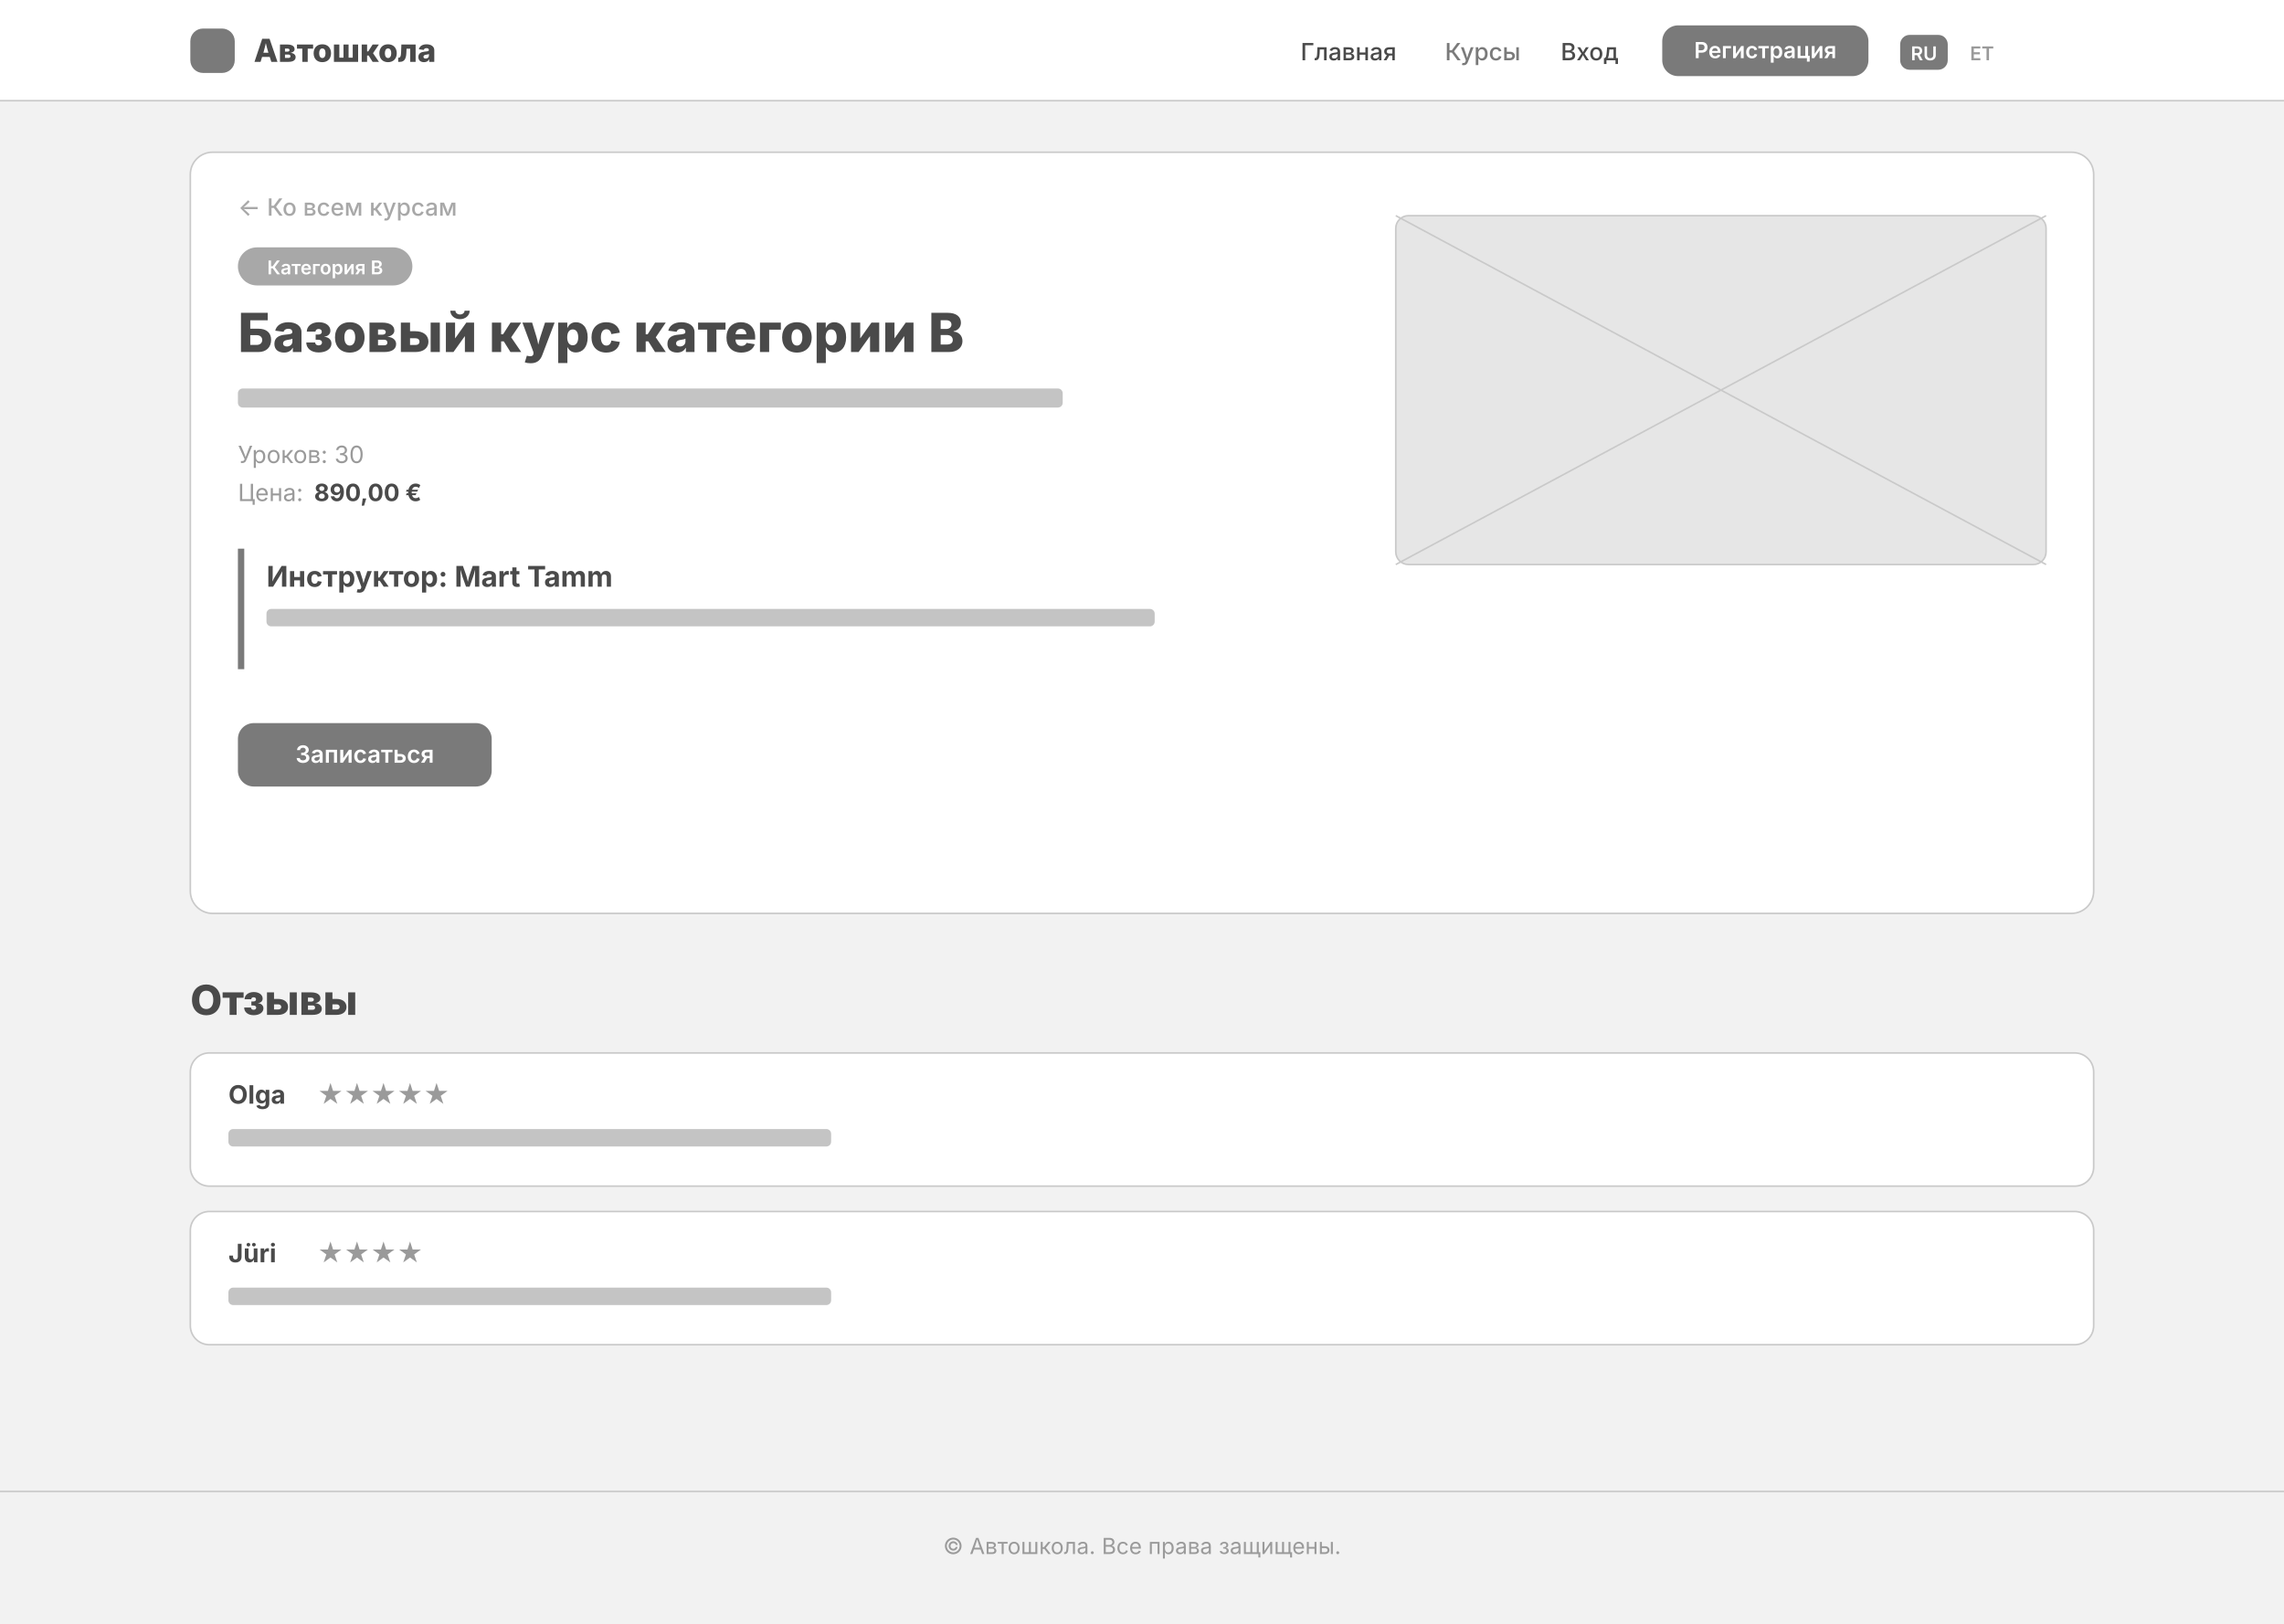
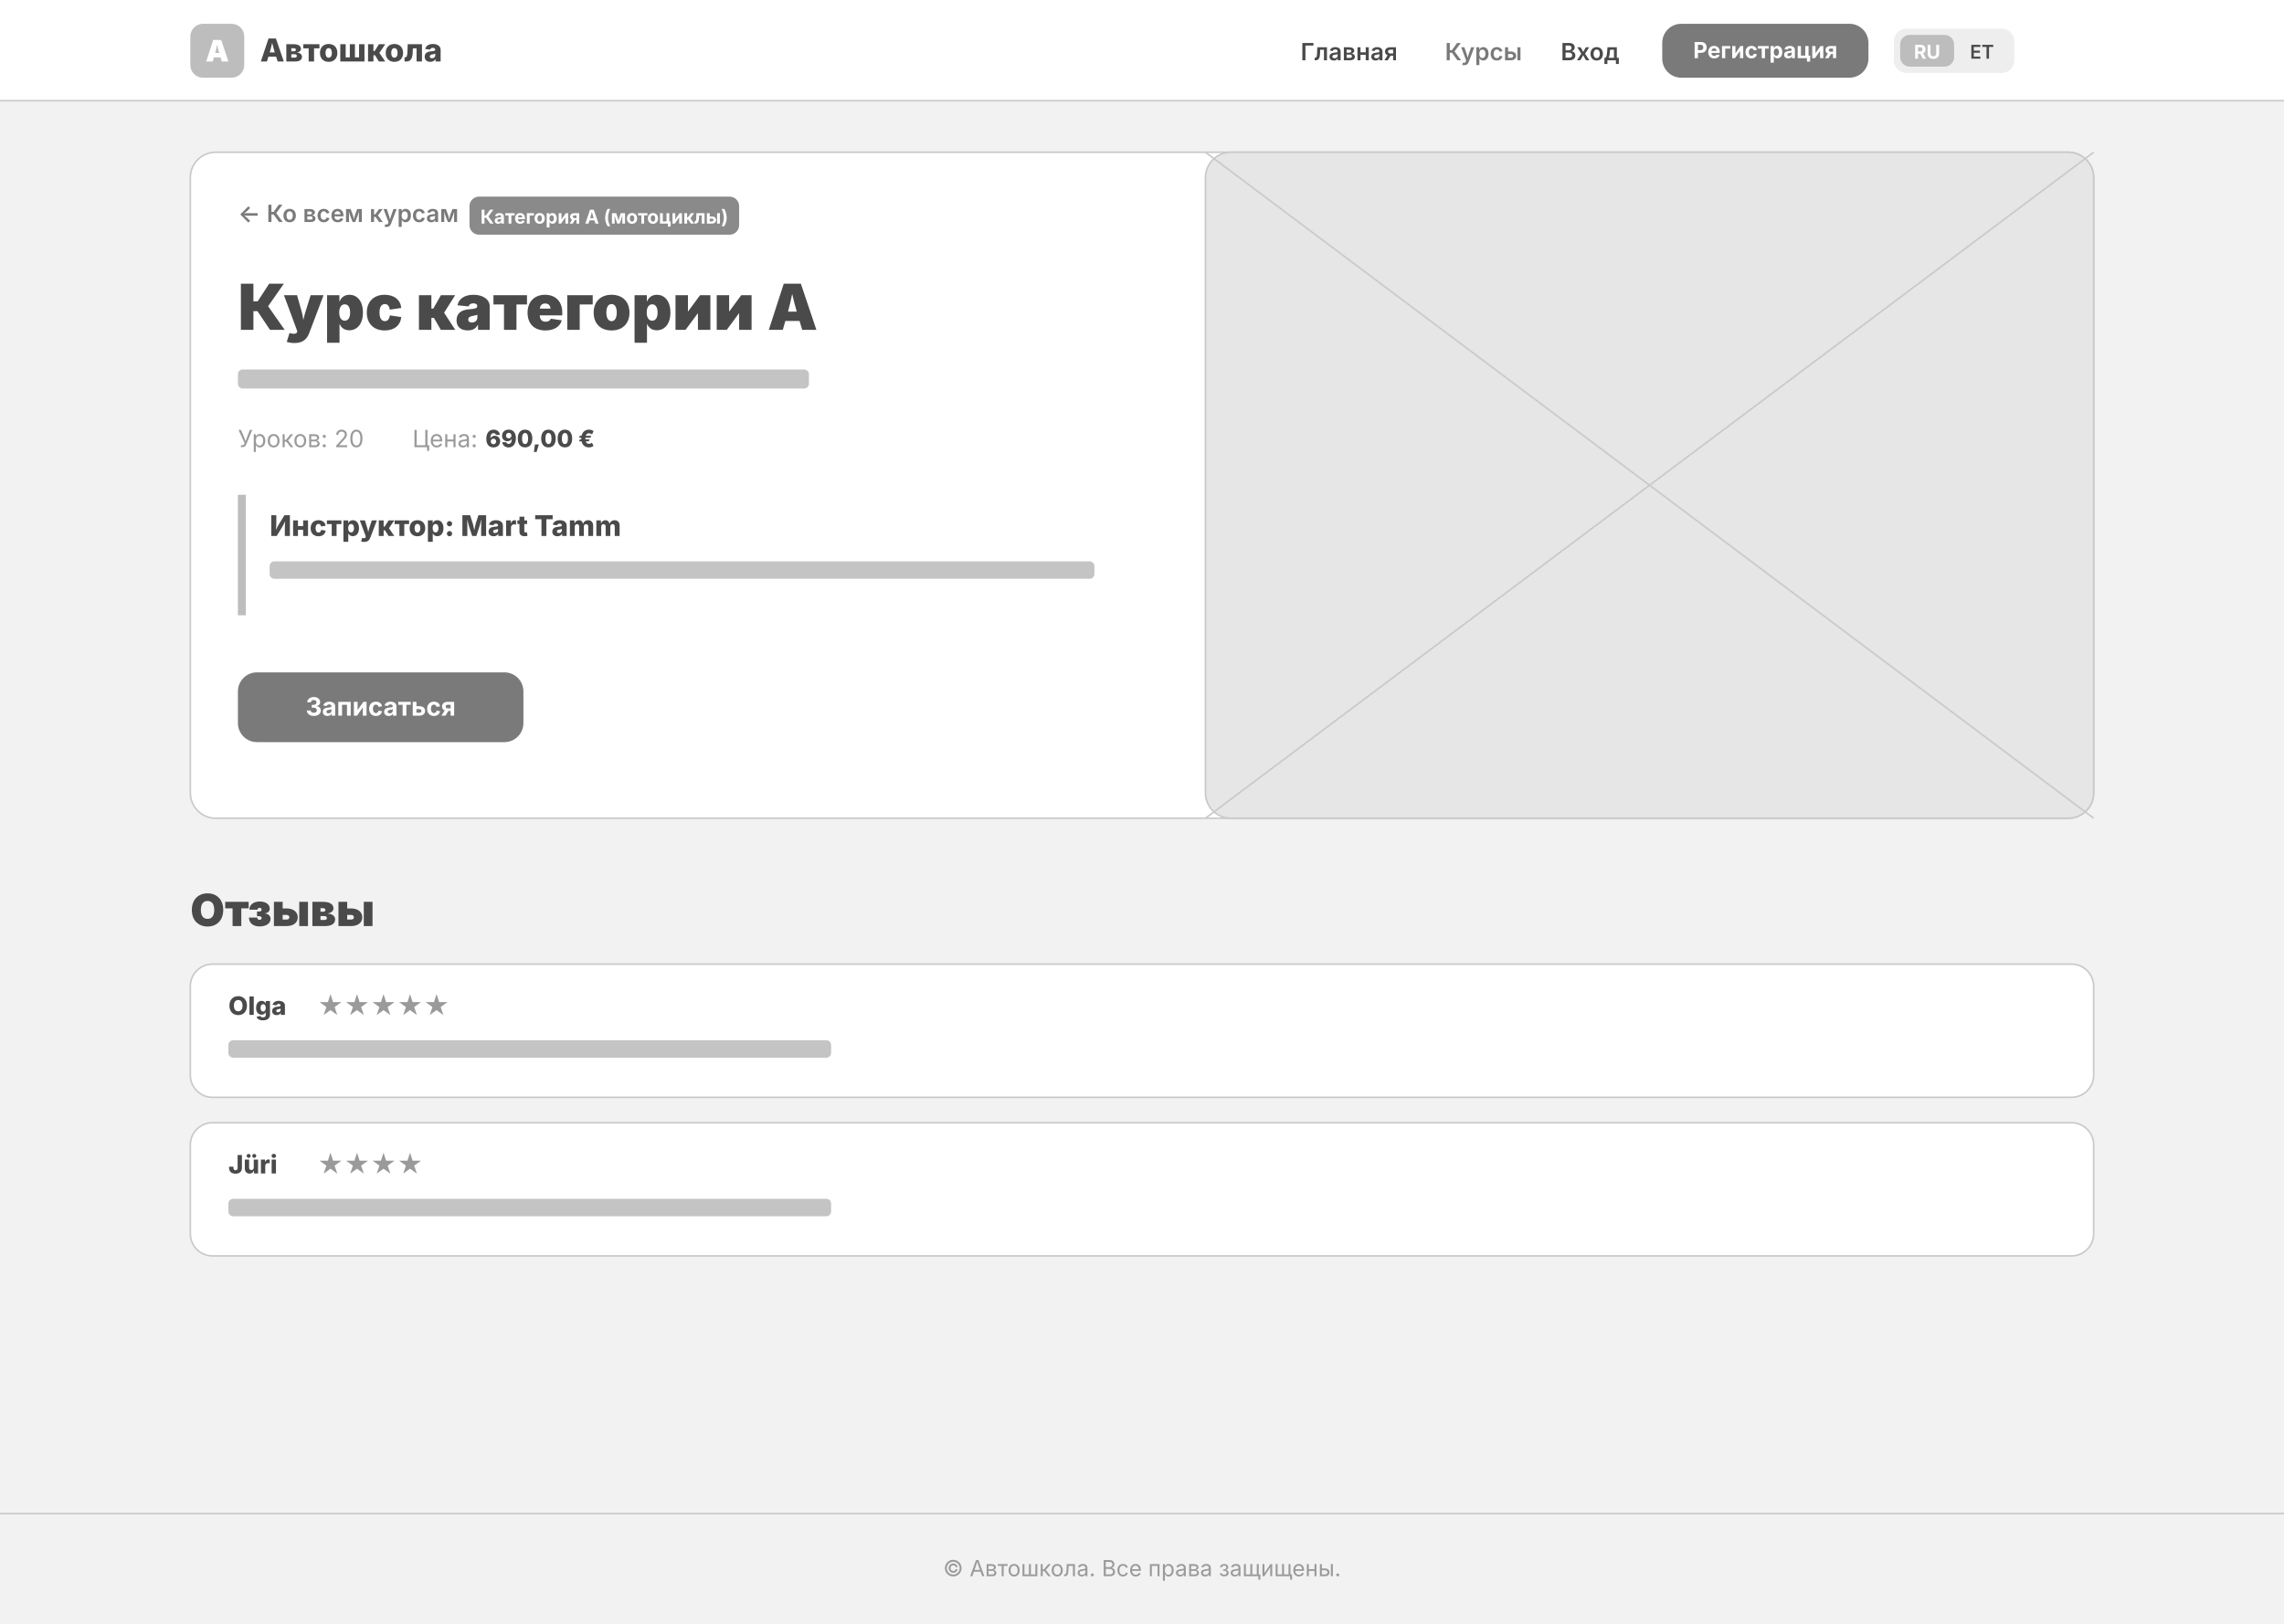
<svg xmlns="http://www.w3.org/2000/svg" width="1440" height="1024" viewBox="0 0 1440 1024">
  <defs>
-     <linearGradient id="hero" x1="0" y1="0" x2="1" y2="1">
-       <stop offset="0" stop-color="#1f6feb" />
-       <stop offset="1" stop-color="#6d28d9" />
+     <linearGradient id="shade" x1="0" y1="0" x2="1" y2="0">
+       <stop offset="0" stop-color="#0a0b0e" stop-opacity="0.93" />
+       <stop offset="0.5" stop-color="#0a0b0e" stop-opacity="0.66" />
+       <stop offset="1" stop-color="#0a0b0e" stop-opacity="0.2" />
+     </linearGradient>
+     <linearGradient id="shadeV" x1="0" y1="0" x2="0" y2="1">
+       <stop offset="0" stop-color="#0a0b0e" stop-opacity="0.55" />
+       <stop offset="1" stop-color="#0a0b0e" stop-opacity="0.9" />
    </linearGradient>
    <filter id="sh" x="-10%" y="-10%" width="120%" height="140%">
-       <feDropShadow dx="0" dy="6" stdDeviation="10" flood-color="#14203c" flood-opacity="0.08" />
+       <feDropShadow dx="0" dy="8" stdDeviation="12" flood-color="#121418" flood-opacity="0.10" />
+     </filter>
+     <filter id="glow" x="-50%" y="-50%" width="200%" height="200%">
+       <feGaussianBlur stdDeviation="10" />
    </filter>
  </defs>
  <rect x="0" y="0" width="1440" height="1024" rx="0" fill="#f2f2f2" />
  <rect x="0" y="0" width="1440" height="64" rx="0" fill="#ffffff" />
  <rect x="0" y="63" width="1440" height="1" rx="0" fill="#c9c9c9" />
-   <rect x="120" y="18" width="28" height="28" rx="8" fill="#7a7a7a" />
-   <text x="160" y="39" font-family="Inter, Segoe UI, Arial, sans-serif" font-size="20" font-weight="800" fill="#4a4a4a" text-anchor="start">Автошкола</text>
-   <text x="820" y="38" font-family="Inter, Segoe UI, Arial, sans-serif" font-size="15" font-weight="500" fill="#4a4a4a" text-anchor="start">Главная</text>
-   <text x="911" y="38" font-family="Inter, Segoe UI, Arial, sans-serif" font-size="15" font-weight="500" fill="#7a7a7a" text-anchor="start">Курсы</text>
-   <text x="984" y="38" font-family="Inter, Segoe UI, Arial, sans-serif" font-size="15" font-weight="500" fill="#4a4a4a" text-anchor="start">Вход</text>
-   <rect x="1048" y="16" width="130" height="32" rx="10" fill="#7a7a7a" />
-   <text x="1113" y="36.667" font-family="Inter, Segoe UI, Arial, sans-serif" font-size="14" font-weight="600" fill="#ffffff" text-anchor="middle">Регистрация</text>
-   <rect x="1198" y="22" width="30" height="22" rx="6" fill="#7a7a7a" />
-   <text x="1213" y="38" font-family="Inter, Segoe UI, Arial, sans-serif" font-size="12" font-weight="600" fill="#ffffff" text-anchor="middle">RU</text>
-   <text x="1242" y="38" font-family="Inter, Segoe UI, Arial, sans-serif" font-size="12" font-weight="600" fill="#9a9a9a" text-anchor="start">ET</text>
-   <rect x="120" y="96" width="1200" height="480" rx="14" fill="#ffffff" stroke="#c9c9c9" />
-   <text x="150" y="136" font-family="Inter, Segoe UI, Arial, sans-serif" font-size="15" font-weight="500" fill="#a8a8a8" text-anchor="start">← Ко всем курсам</text>
-   <rect x="150" y="156" width="110" height="24" rx="12" fill="#a8a8a8" />
-   <text x="205" y="173" font-family="Inter, Segoe UI, Arial, sans-serif" font-size="12" font-weight="600" fill="#ffffff" text-anchor="middle">Категория B</text>
-   <text x="150" y="222" font-family="Inter, Segoe UI, Arial, sans-serif" font-size="34" font-weight="800" fill="#4a4a4a" text-anchor="start">Базовый курс категории B</text>
-   <rect x="150" y="245" width="520" height="12" rx="3" fill="#c4c4c4" />
-   <text x="150" y="292" font-family="Inter, Segoe UI, Arial, sans-serif" font-size="15" font-weight="400" fill="#9a9a9a" text-anchor="start">Уроков: 30</text>
-   <text x="150" y="316" font-family="Inter, Segoe UI, Arial, sans-serif" font-size="15" font-weight="400" fill="#9a9a9a" text-anchor="start">Цена: </text>
-   <text x="198" y="316" font-family="Inter, Segoe UI, Arial, sans-serif" font-size="15" font-weight="700" fill="#4a4a4a" text-anchor="start">890,00 €</text>
-   <rect x="880" y="136" width="410" height="220" rx="8" fill="#e6e6e6" stroke="#c9c9c9" stroke-width="1" />
-   <line x1="880" y1="136" x2="1290" y2="356" stroke="#c9c9c9" />
-   <line x1="1290" y1="136" x2="880" y2="356" stroke="#c9c9c9" />
-   <rect x="150" y="346" width="4" height="76" rx="0" fill="#7a7a7a" />
-   <text x="168" y="370" font-family="Inter, Segoe UI, Arial, sans-serif" font-size="18" font-weight="700" fill="#4a4a4a" text-anchor="start">Инструктор: Mart Tamm</text>
-   <rect x="168" y="384" width="560" height="11" rx="3" fill="#c4c4c4" />
-   <rect x="150" y="456" width="160" height="40" rx="10" fill="#7a7a7a" />
-   <text x="230" y="481" font-family="Inter, Segoe UI, Arial, sans-serif" font-size="15" font-weight="600" fill="#ffffff" text-anchor="middle">Записаться</text>
-   <text x="120" y="640" font-family="Inter, Segoe UI, Arial, sans-serif" font-size="26" font-weight="800" fill="#4a4a4a" text-anchor="start">Отзывы</text>
-   <rect x="120" y="664" width="1200" height="84" rx="12" fill="#ffffff" stroke="#c9c9c9" />
-   <text x="144" y="696" font-family="Inter, Segoe UI, Arial, sans-serif" font-size="16" font-weight="700" fill="#4a4a4a" text-anchor="start">Olga</text>
-   <text x="200" y="696" font-family="Inter, Segoe UI, Arial, sans-serif" font-size="16" font-weight="400" fill="#9a9a9a" text-anchor="start">★★★★★</text>
-   <rect x="144" y="712" width="380" height="11" rx="3" fill="#c4c4c4" />
-   <rect x="120" y="764" width="1200" height="84" rx="12" fill="#ffffff" stroke="#c9c9c9" />
-   <text x="144" y="796" font-family="Inter, Segoe UI, Arial, sans-serif" font-size="16" font-weight="700" fill="#4a4a4a" text-anchor="start">Jüri</text>
-   <text x="200" y="796" font-family="Inter, Segoe UI, Arial, sans-serif" font-size="16" font-weight="400" fill="#9a9a9a" text-anchor="start">★★★★</text>
-   <rect x="144" y="812" width="380" height="11" rx="3" fill="#c4c4c4" />
-   <rect x="0" y="940" width="1440" height="1" rx="0" fill="#c9c9c9" />
-   <text x="720" y="980" font-family="Inter, Segoe UI, Arial, sans-serif" font-size="14" font-weight="400" fill="#9a9a9a" text-anchor="middle">© Автошкола. Все права защищены.</text>
+   <rect x="120" y="15" width="34" height="34" rx="8" fill="#bdbdbd" />
+   <text x="137" y="38.8" font-family="Inter, Segoe UI, Arial, sans-serif" font-size="18.7" font-weight="900" fill="#ffffff" text-anchor="middle">A</text>
+   <text x="164" y="38.8" font-family="Inter, Segoe UI, Arial, sans-serif" font-size="20" font-weight="800" fill="#4a4a4a" text-anchor="start">Автошкола</text>
+   <text x="820" y="38" font-family="Inter, Segoe UI, Arial, sans-serif" font-size="15" font-weight="600" fill="#4a4a4a" text-anchor="start">Главная</text>
+   <text x="911" y="38" font-family="Inter, Segoe UI, Arial, sans-serif" font-size="15" font-weight="600" fill="#7a7a7a" text-anchor="start">Курсы</text>
+   <text x="984" y="38" font-family="Inter, Segoe UI, Arial, sans-serif" font-size="15" font-weight="600" fill="#4a4a4a" text-anchor="start">Вход</text>
+   <rect x="1048" y="15" width="130" height="34" rx="12" fill="#7a7a7a" />
+   <text x="1113" y="36.667" font-family="Inter, Segoe UI, Arial, sans-serif" font-size="14" font-weight="700" fill="#ffffff" text-anchor="middle">Регистрация</text>
+   <rect x="1194" y="18" width="76" height="28" rx="8" fill="#eeeeee" />
+   <rect x="1198" y="22" width="34" height="20" rx="6" fill="#bdbdbd" />
+   <text x="1215" y="37" font-family="Inter, Segoe UI, Arial, sans-serif" font-size="12" font-weight="700" fill="#ffffff" text-anchor="middle">RU</text>
+   <text x="1242" y="37" font-family="Inter, Segoe UI, Arial, sans-serif" font-size="12" font-weight="600" fill="#4a4a4a" text-anchor="start">ET</text>
+   <rect x="120" y="96" width="1200" height="420" rx="16" fill="#ffffff" stroke="#c9c9c9" />
+   <rect x="760" y="96" width="560" height="420" rx="16" fill="#e6e6e6" stroke="#c9c9c9" stroke-width="1" />
+   <line x1="760" y1="96" x2="1320" y2="516" stroke="#c9c9c9" />
+   <line x1="1320" y1="96" x2="760" y2="516" stroke="#c9c9c9" />
+   <text x="150" y="140" font-family="Inter, Segoe UI, Arial, sans-serif" font-size="15" font-weight="600" fill="#7a7a7a" text-anchor="start">← Ко всем курсам</text>
+   <rect x="296" y="124" width="170" height="24" rx="6" fill="#8a8a8a" />
+   <text x="381" y="141" font-family="Inter, Segoe UI, Arial, sans-serif" font-size="12" font-weight="700" fill="#ffffff" text-anchor="middle">Категория A (мотоциклы)</text>
+   <text x="150" y="208" font-family="Inter, Segoe UI, Arial, sans-serif" font-size="40" font-weight="900" fill="#4a4a4a" text-anchor="start">Курс категории A</text>
+   <rect x="150" y="233" width="360" height="12" rx="3" fill="#c4c4c4" />
+   <text x="150" y="282" font-family="Inter, Segoe UI, Arial, sans-serif" font-size="15" font-weight="400" fill="#9a9a9a" text-anchor="start">Уроков: 20</text>
+   <text x="260" y="282" font-family="Inter, Segoe UI, Arial, sans-serif" font-size="15" font-weight="400" fill="#9a9a9a" text-anchor="start">Цена: </text>
+   <text x="306" y="282" font-family="Inter, Segoe UI, Arial, sans-serif" font-size="15" font-weight="800" fill="#4a4a4a" text-anchor="start">690,00 €</text>
+   <rect x="150" y="312" width="5" height="76" rx="0" fill="#bdbdbd" />
+   <text x="170" y="338" font-family="Inter, Segoe UI, Arial, sans-serif" font-size="18" font-weight="800" fill="#4a4a4a" text-anchor="start">Инструктор: Mart Tamm</text>
+   <rect x="170" y="354" width="520" height="11" rx="3" fill="#c4c4c4" />
+   <rect x="150" y="424" width="180" height="44" rx="12" fill="#7a7a7a" />
+   <text x="240" y="451.333" font-family="Inter, Segoe UI, Arial, sans-serif" font-size="16" font-weight="700" fill="#ffffff" text-anchor="middle">Записаться</text>
+   <text x="120" y="584" font-family="Inter, Segoe UI, Arial, sans-serif" font-size="28" font-weight="900" fill="#4a4a4a" text-anchor="start">Отзывы</text>
+   <rect x="120" y="608" width="1200" height="84" rx="14" fill="#ffffff" stroke="#c9c9c9" />
+   <text x="144" y="640" font-family="Inter, Segoe UI, Arial, sans-serif" font-size="16" font-weight="800" fill="#4a4a4a" text-anchor="start">Olga</text>
+   <text x="200" y="640" font-family="Inter, Segoe UI, Arial, sans-serif" font-size="16" font-weight="400" fill="#9a9a9a" text-anchor="start">★★★★★</text>
+   <rect x="144" y="656" width="380" height="11" rx="3" fill="#c4c4c4" />
+   <rect x="120" y="708" width="1200" height="84" rx="14" fill="#ffffff" stroke="#c9c9c9" />
+   <text x="144" y="740" font-family="Inter, Segoe UI, Arial, sans-serif" font-size="16" font-weight="800" fill="#4a4a4a" text-anchor="start">Jüri</text>
+   <text x="200" y="740" font-family="Inter, Segoe UI, Arial, sans-serif" font-size="16" font-weight="400" fill="#9a9a9a" text-anchor="start">★★★★</text>
+   <rect x="144" y="756" width="380" height="11" rx="3" fill="#c4c4c4" />
+   <rect x="0" y="954" width="1440" height="1" rx="0" fill="#c9c9c9" />
+   <text x="720" y="994" font-family="Inter, Segoe UI, Arial, sans-serif" font-size="14" font-weight="400" fill="#9a9a9a" text-anchor="middle">© Автошкола. Все права защищены.</text>
</svg>
